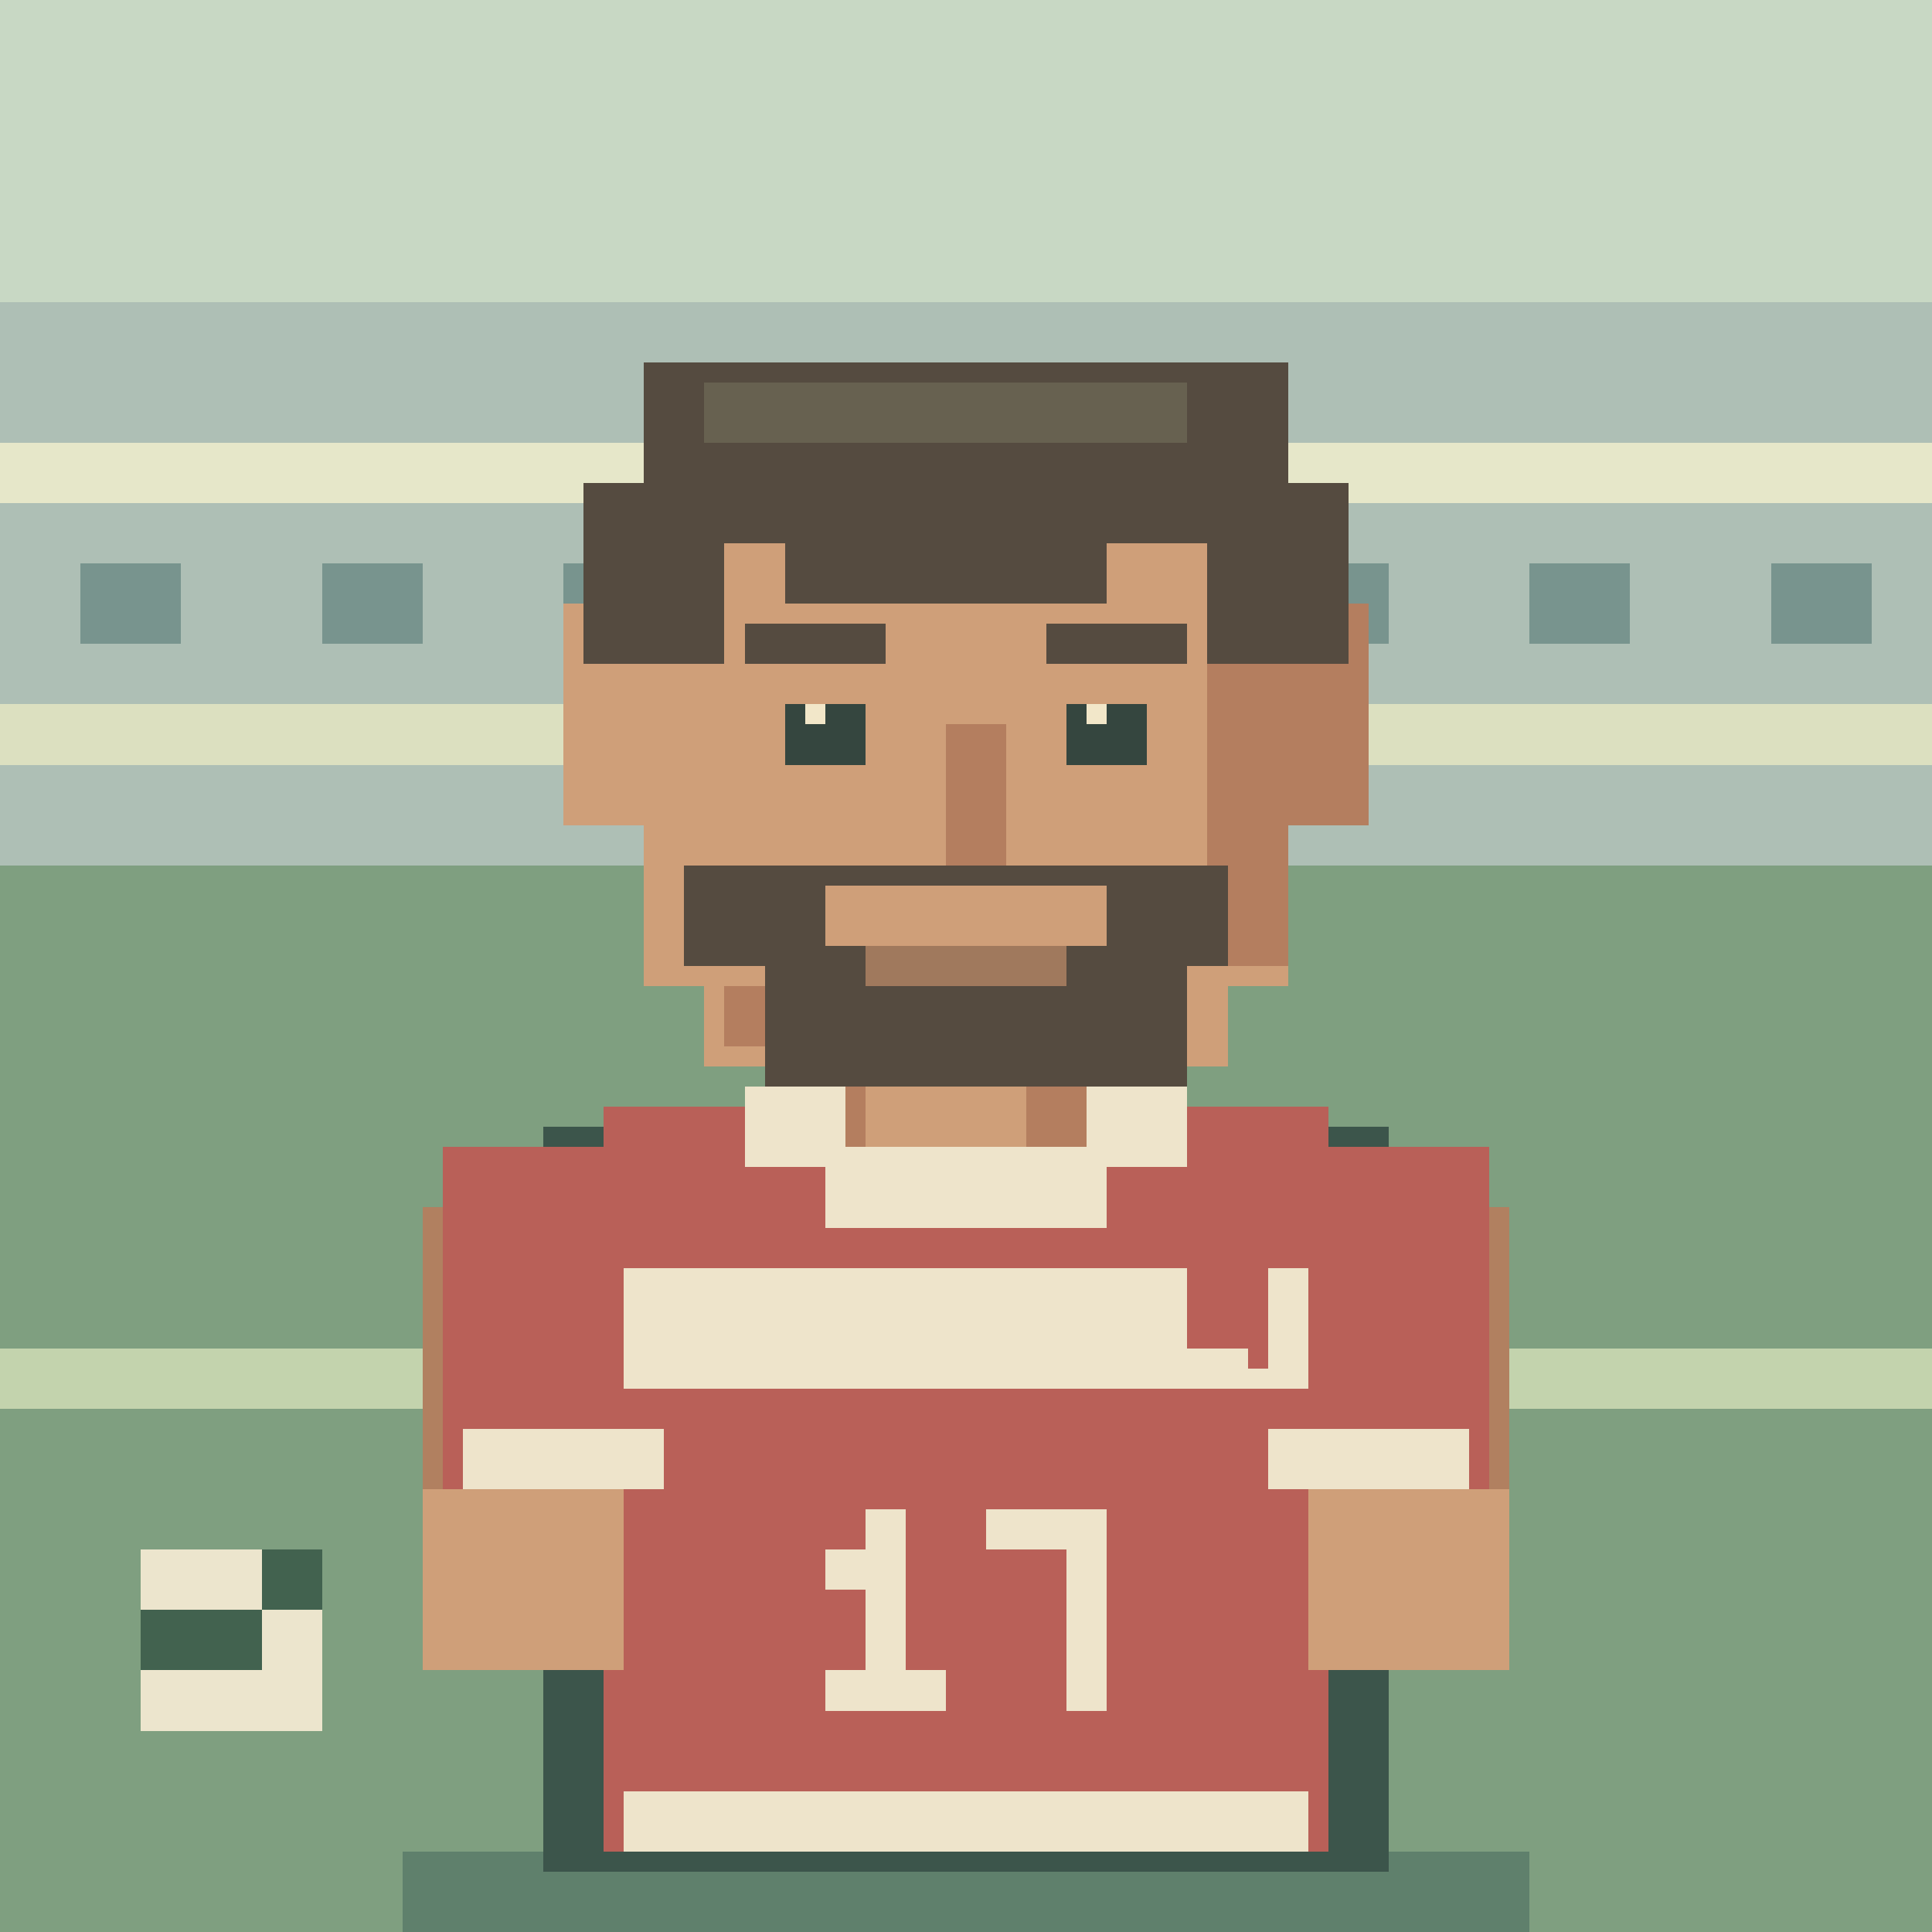
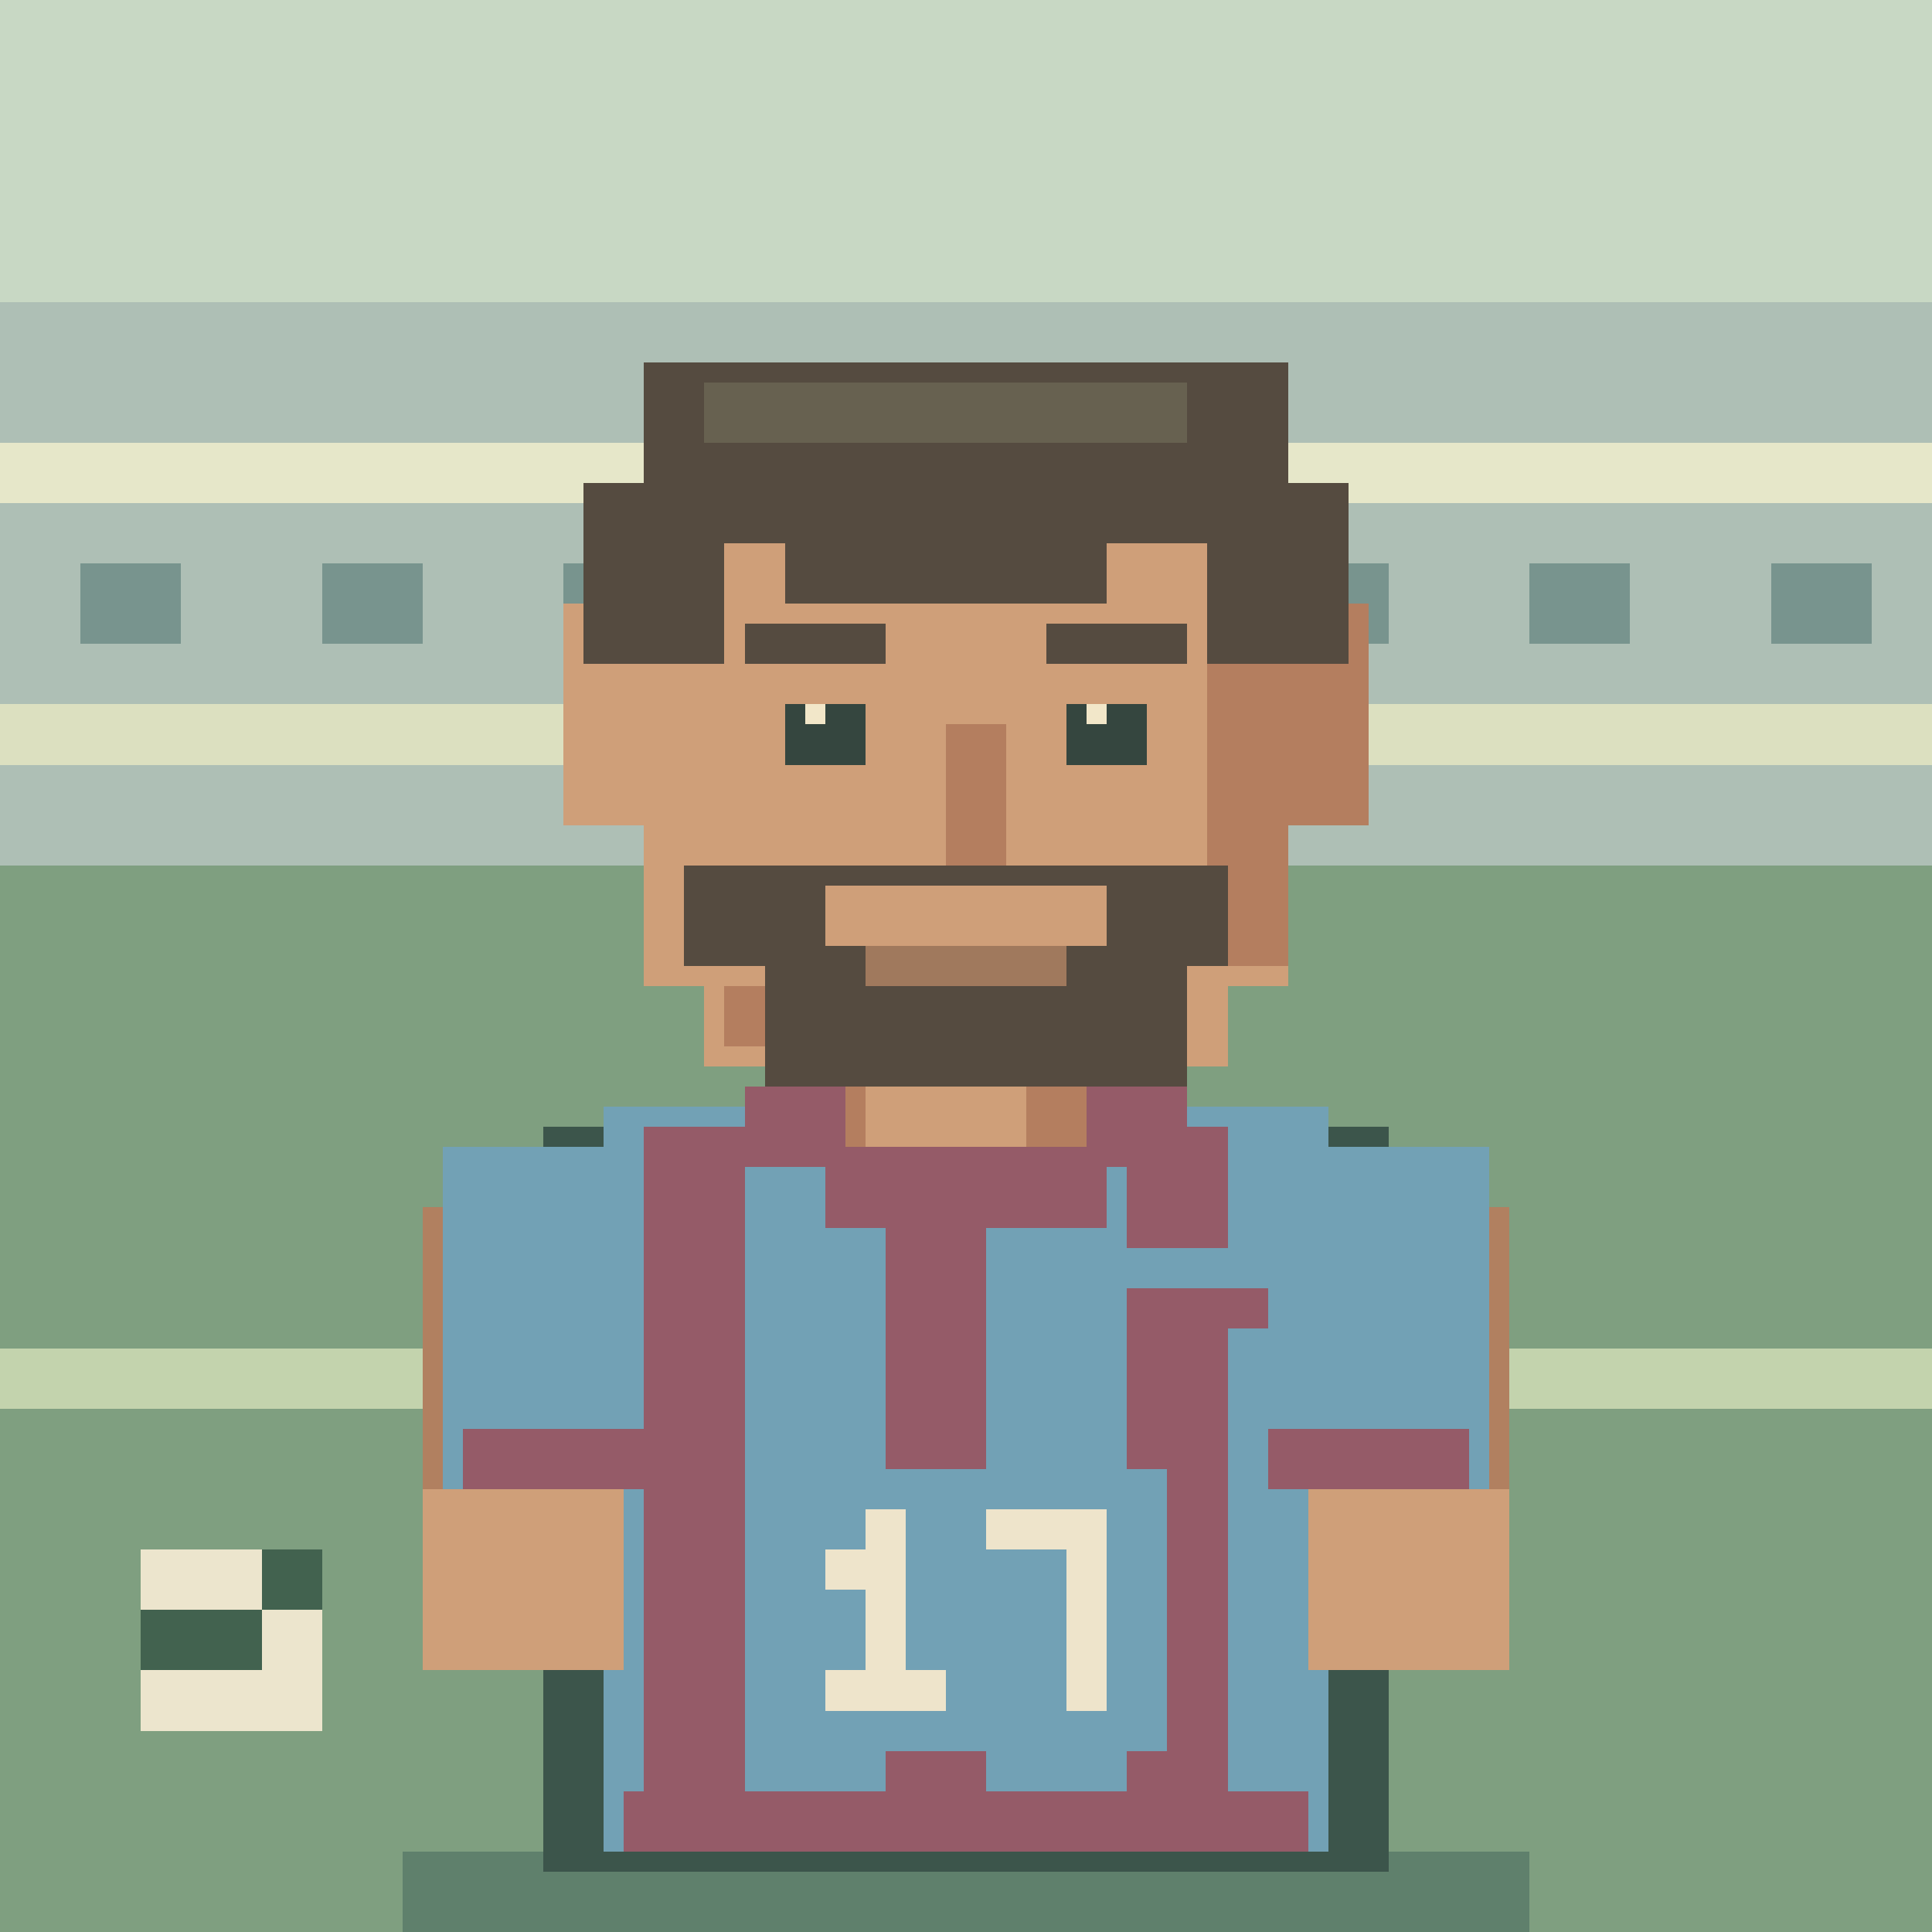
- <svg xmlns="http://www.w3.org/2000/svg" viewBox="0 0 96 96" width="96" height="96" role="img" aria-label="Burak Yılmaz — Türkiye milli formasıyla temsili piksel portre" shape-rendering="crispEdges">
+ <svg xmlns="http://www.w3.org/2000/svg" viewBox="0 0 96 96" width="96" height="96" role="img" aria-label="Burak Yılmaz — Trabzonspor tarihî kulüp renkleriyle temsili piksel portre" shape-rendering="crispEdges">
  <rect x="0" y="0" width="96" height="96" fill="#c8d8c4" />
  <rect x="0" y="15" width="96" height="28" fill="#aebfb5" />
  <rect x="0" y="22" width="96" height="3" fill="#e6e7c9" />
  <rect x="0" y="35" width="96" height="3" fill="#dce0c0" />
  <rect x="4" y="28" width="5" height="4" fill="#78948e" />
  <rect x="16" y="28" width="5" height="4" fill="#78948e" />
  <rect x="28" y="28" width="5" height="4" fill="#78948e" />
  <rect x="40" y="28" width="5" height="4" fill="#78948e" />
  <rect x="52" y="28" width="5" height="4" fill="#78948e" />
  <rect x="64" y="28" width="5" height="4" fill="#78948e" />
  <rect x="76" y="28" width="5" height="4" fill="#78948e" />
  <rect x="88" y="28" width="5" height="4" fill="#78948e" />
  <rect x="0" y="43" width="96" height="53" fill="#7f9f80" />
  <rect x="0" y="67" width="96" height="3" fill="#c3d3ad" />
  <rect x="46" y="43" width="4" height="53" fill="#c3d3ad" />
  <rect x="20" y="92" width="56" height="4" fill="#5f806c" />
  <rect x="27" y="56" width="42" height="37" fill="#3c554b" />
  <rect x="21" y="60" width="11" height="23" fill="#b18060" />
  <rect x="64" y="60" width="11" height="23" fill="#b18060" />
-   <rect x="22" y="57" width="13" height="17" fill="#b96058" />
-   <rect x="61" y="57" width="13" height="17" fill="#b96058" />
-   <rect x="30" y="55" width="36" height="37" fill="#b96058" />
-   <rect x="23" y="71" width="10" height="3" fill="#eee4cb" />
-   <rect x="63" y="71" width="10" height="3" fill="#eee4cb" />
-   <rect x="31" y="63" width="34" height="6" fill="#eee4cb" />
-   <rect x="37" y="54" width="22" height="4" fill="#eee4cb" />
-   <rect x="41" y="58" width="14" height="3" fill="#eee4cb" />
-   <rect x="31" y="89" width="34" height="3" fill="#eee4cb" />
-   <rect x="56" y="62" width="7" height="2" fill="#b96058" />
-   <rect x="56" y="64" width="7" height="2" fill="#eee4cb" />
-   <rect x="56" y="66" width="7" height="2" fill="#b96058" />
+   <rect x="22" y="57" width="13" height="17" fill="#72a1b5" />
+   <rect x="61" y="57" width="13" height="17" fill="#72a1b5" />
+   <rect x="30" y="55" width="36" height="37" fill="#72a1b5" />
+   <rect x="23" y="71" width="10" height="3" fill="#955b68" />
+   <rect x="63" y="71" width="10" height="3" fill="#955b68" />
+   <rect x="32" y="56" width="5" height="34" fill="#955b68" />
+   <rect x="44" y="56" width="5" height="34" fill="#955b68" />
+   <rect x="56" y="56" width="5" height="34" fill="#955b68" />
+   <rect x="37" y="54" width="22" height="4" fill="#955b68" />
+   <rect x="41" y="58" width="14" height="3" fill="#955b68" />
+   <rect x="31" y="89" width="34" height="3" fill="#955b68" />
+   <rect x="56" y="62" width="7" height="2" fill="#72a1b5" />
+   <rect x="56" y="64" width="7" height="2" fill="#955b68" />
  <rect x="21" y="74" width="10" height="9" fill="#cf9f79" />
  <rect x="65" y="74" width="10" height="9" fill="#cf9f79" />
  <rect x="42" y="46" width="12" height="11" fill="#b47e5f" />
  <rect x="43" y="46" width="8" height="11" fill="#cf9f79" />
  <rect x="32" y="21" width="32" height="28" fill="#cf9f79" />
  <rect x="35" y="49" width="26" height="4" fill="#cf9f79" />
  <rect x="28" y="30" width="4" height="11" fill="#cf9f79" />
  <rect x="64" y="30" width="4" height="11" fill="#b47e5f" />
  <rect x="60" y="27" width="4" height="21" fill="#b47e5f" />
  <rect x="36" y="49" width="23" height="3" fill="#b47e5f" />
  <rect x="32" y="18" width="32" height="9" fill="#554b40" />
  <rect x="29" y="24" width="7" height="9" fill="#554b40" />
  <rect x="60" y="24" width="7" height="9" fill="#554b40" />
  <rect x="39" y="25" width="16" height="5" fill="#554b40" />
  <rect x="35" y="19" width="24" height="3" fill="#676150" />
  <rect x="37" y="31" width="7" height="2" fill="#554b40" />
  <rect x="52" y="31" width="7" height="2" fill="#554b40" />
  <rect x="39" y="35" width="4" height="3" fill="#35463f" />
  <rect x="53" y="35" width="4" height="3" fill="#35463f" />
  <rect x="40" y="35" width="1" height="1" fill="#f2e7c9" />
  <rect x="54" y="35" width="1" height="1" fill="#f2e7c9" />
  <rect x="47" y="36" width="3" height="7" fill="#b47e5f" />
  <rect x="34" y="43" width="27" height="5" fill="#554b40" />
  <rect x="38" y="48" width="21" height="6" fill="#554b40" />
  <rect x="41" y="44" width="14" height="3" fill="#cf9f79" />
  <rect x="43" y="47" width="10" height="2" fill="#a0795d" />
-   <rect x="38" y="73" width="20" height="14" fill="#b96058" />
+   <rect x="38" y="73" width="20" height="14" fill="#72a1b5" />
  <rect x="43" y="75" width="2" height="2" fill="#eee4cb" />
  <rect x="41" y="77" width="2" height="2" fill="#eee4cb" />
  <rect x="43" y="77" width="2" height="2" fill="#eee4cb" />
  <rect x="43" y="79" width="2" height="2" fill="#eee4cb" />
  <rect x="43" y="81" width="2" height="2" fill="#eee4cb" />
  <rect x="41" y="83" width="2" height="2" fill="#eee4cb" />
  <rect x="43" y="83" width="2" height="2" fill="#eee4cb" />
  <rect x="45" y="83" width="2" height="2" fill="#eee4cb" />
  <rect x="49" y="75" width="2" height="2" fill="#eee4cb" />
  <rect x="51" y="75" width="2" height="2" fill="#eee4cb" />
  <rect x="53" y="75" width="2" height="2" fill="#eee4cb" />
  <rect x="53" y="77" width="2" height="2" fill="#eee4cb" />
  <rect x="53" y="79" width="2" height="2" fill="#eee4cb" />
  <rect x="53" y="81" width="2" height="2" fill="#eee4cb" />
  <rect x="53" y="83" width="2" height="2" fill="#eee4cb" />
  <rect x="7" y="77" width="9" height="9" fill="#ece5cd" />
  <rect x="10" y="80" width="3" height="3" fill="#42624f" />
  <rect x="7" y="80" width="3" height="3" fill="#42624f" />
  <rect x="13" y="77" width="3" height="3" fill="#42624f" />
-   <rect x="56" y="63" width="6" height="6" fill="#eee4cb" />
-   <rect x="59" y="63" width="4" height="4" fill="#b96058" />
-   <rect x="63" y="63" width="2" height="2" fill="#eee4cb" />
</svg>
